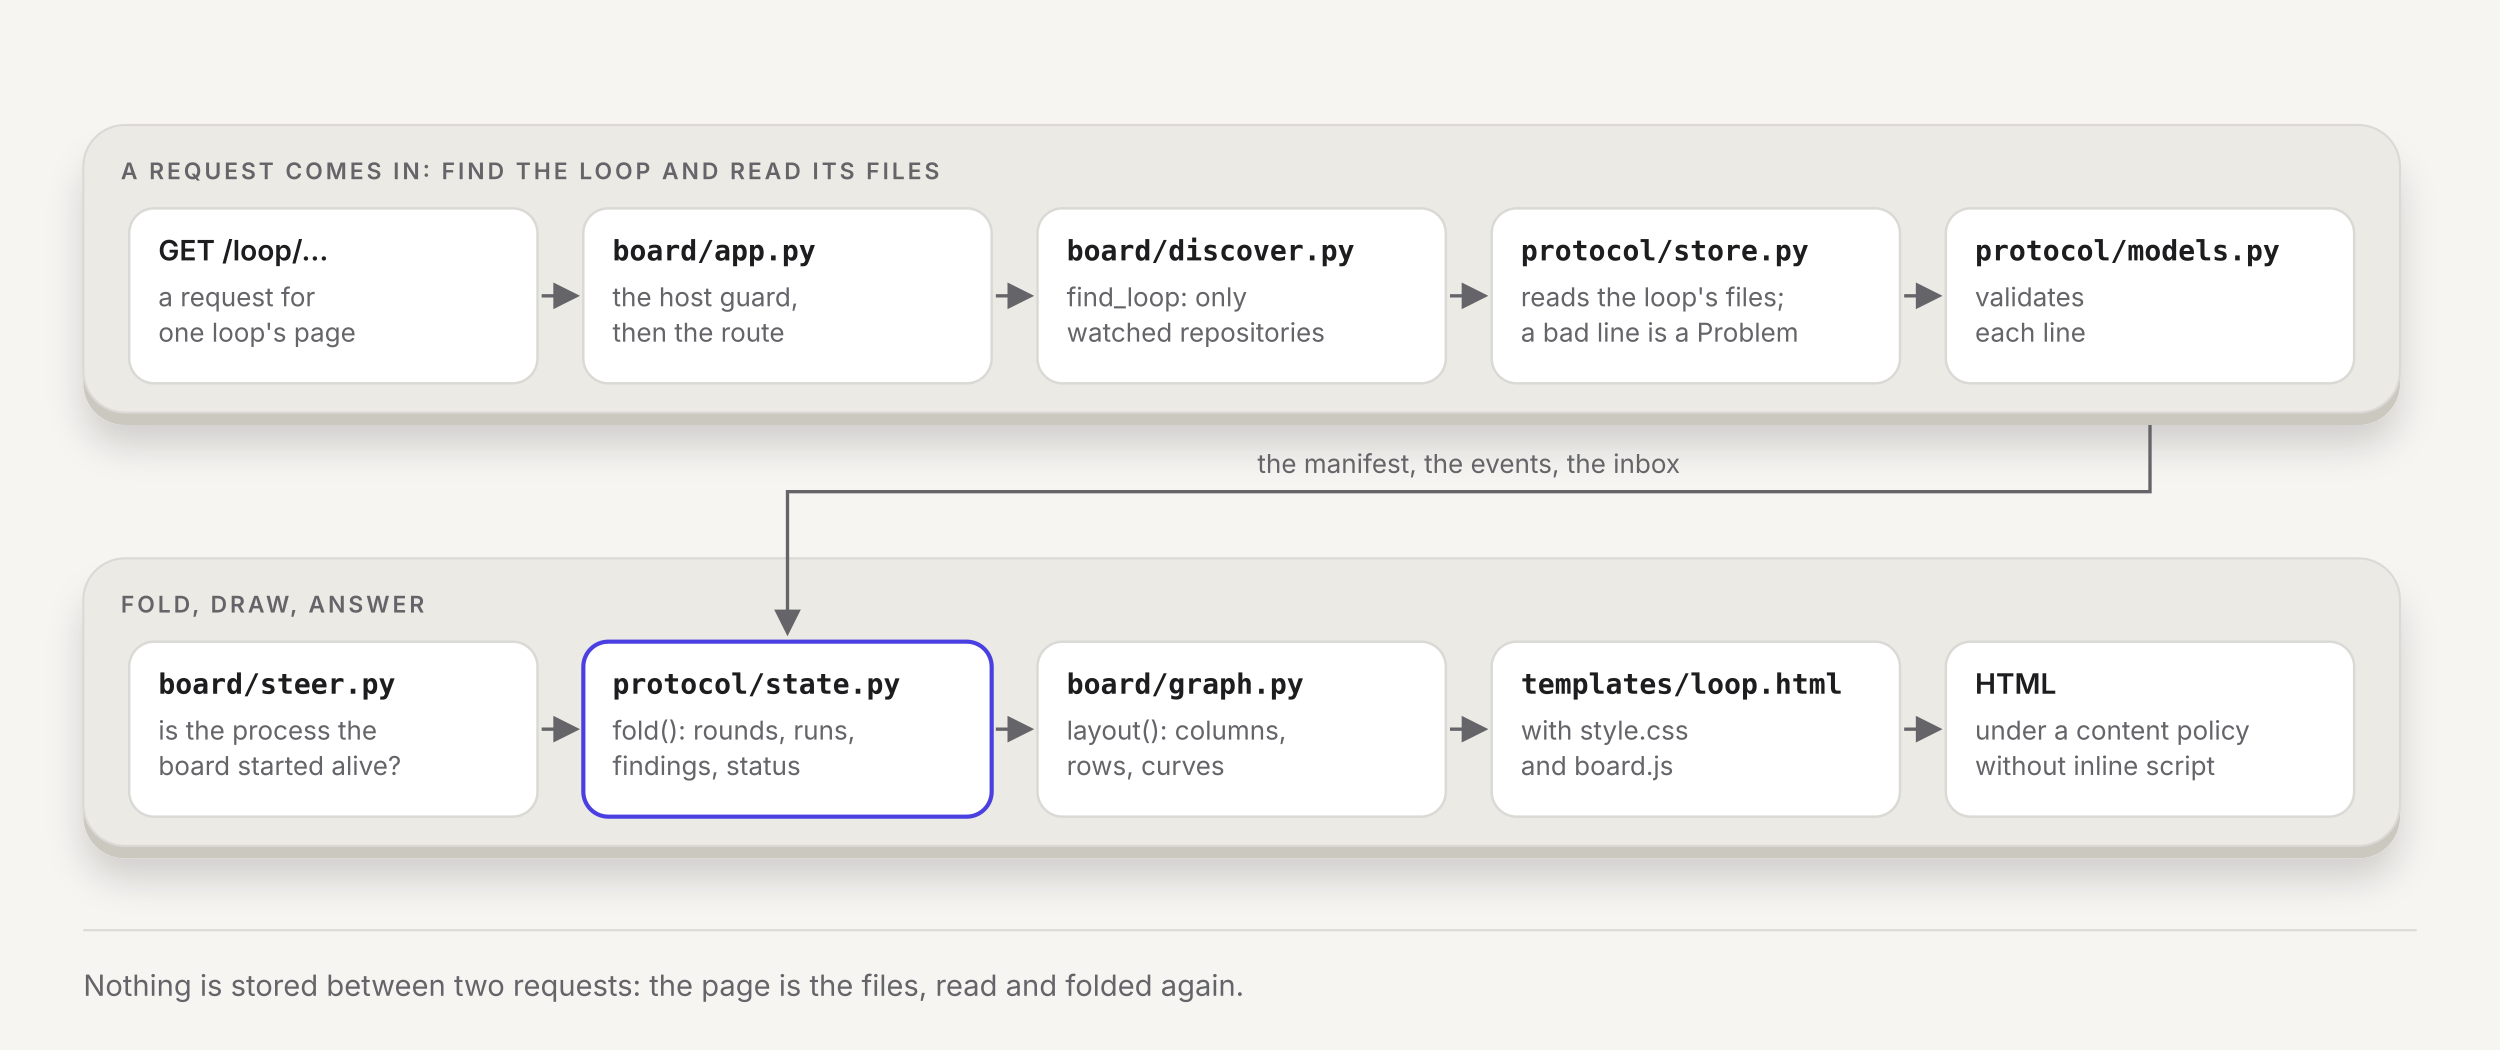
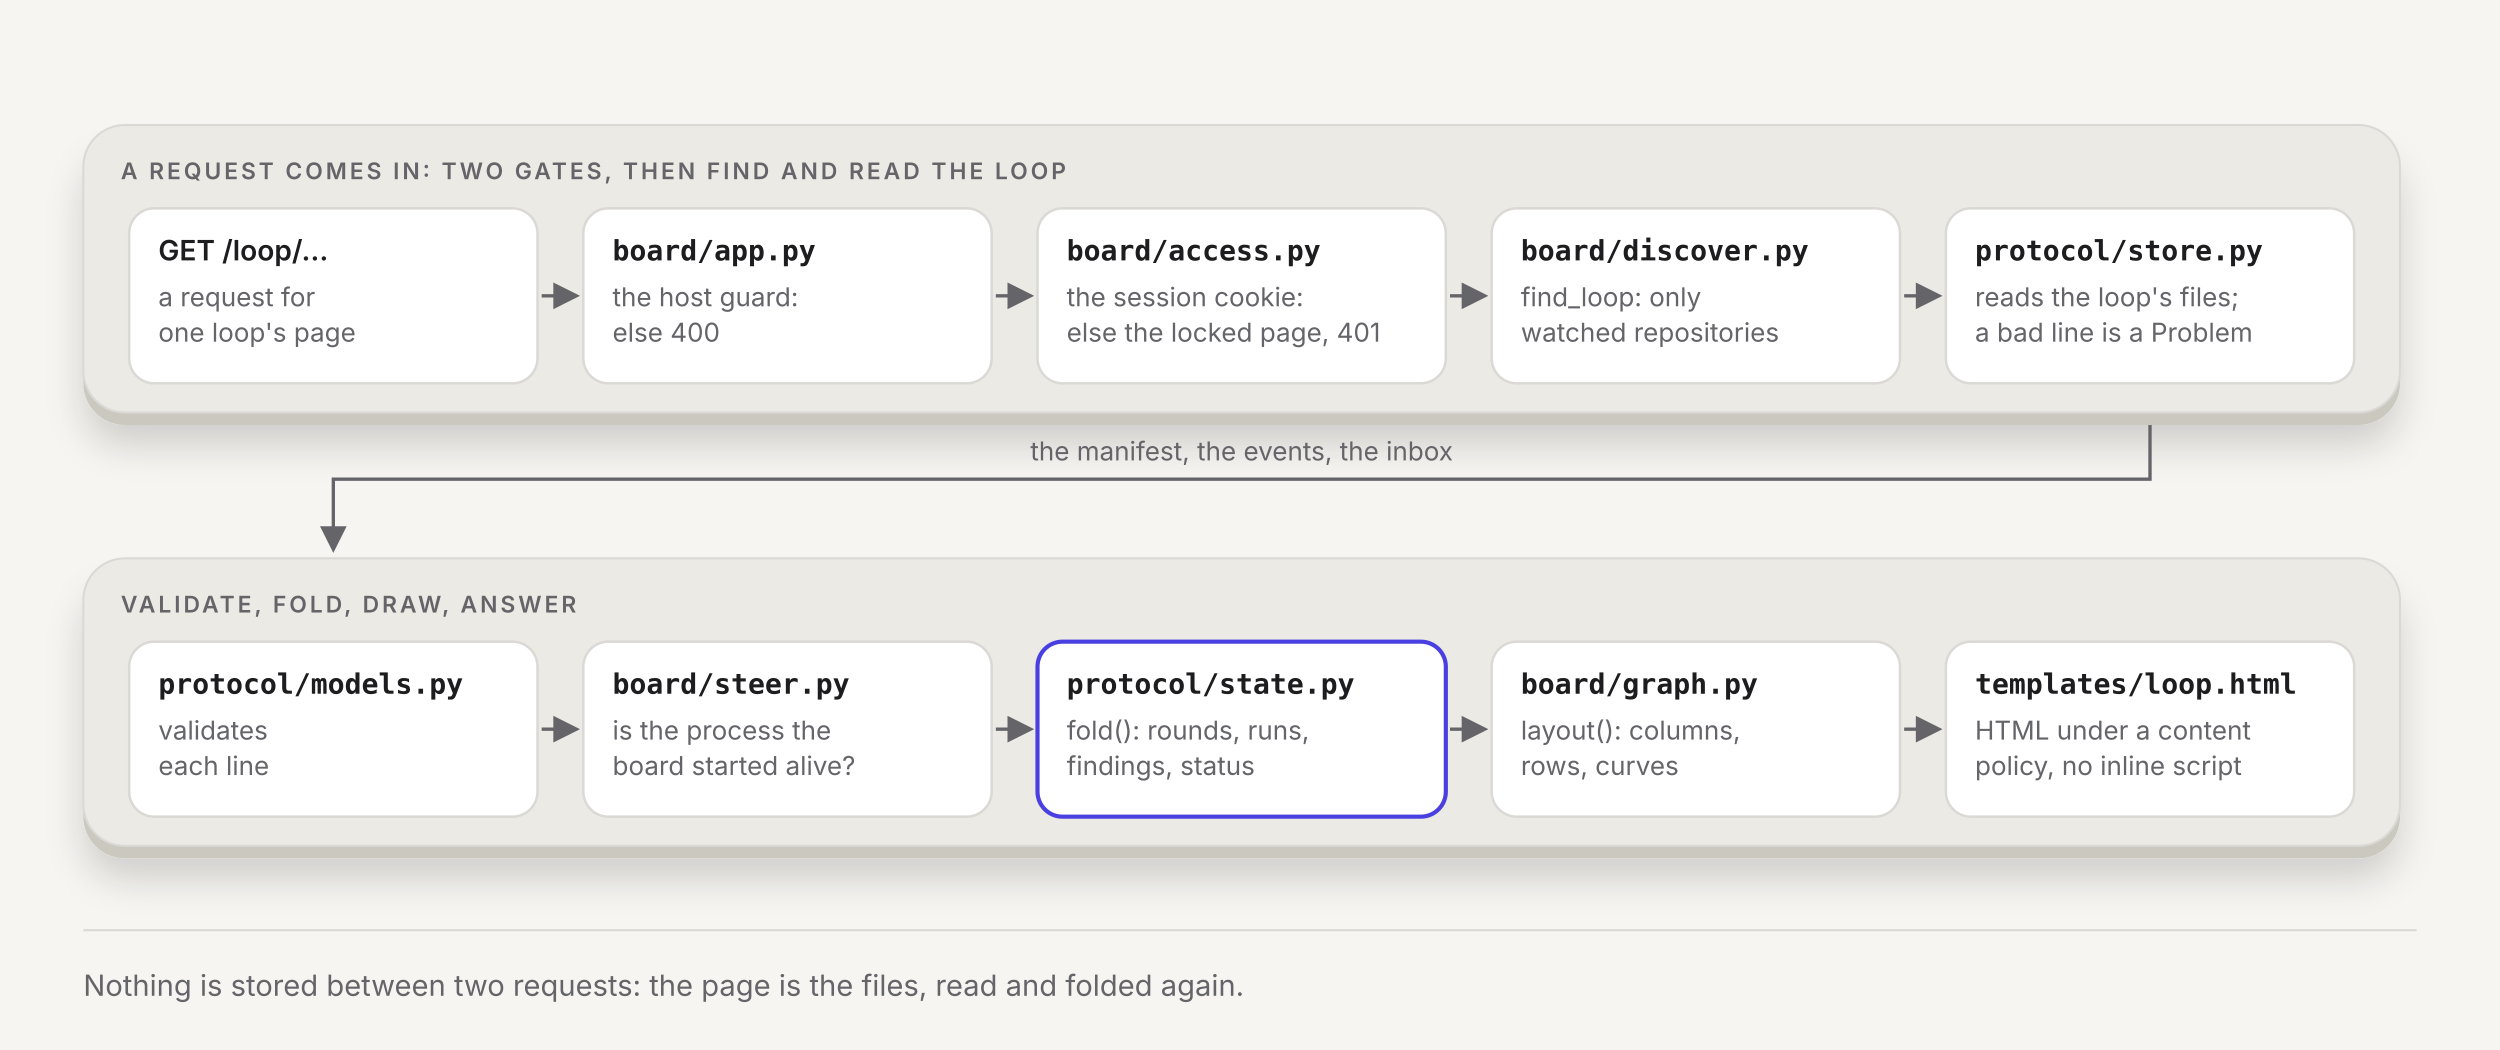
- <svg xmlns="http://www.w3.org/2000/svg" width="1200" height="504" viewBox="0 0 1200 504" role="img" aria-label="How one page comes about. A request for a loop's page passes the host guard in board/app.py, board/discover.py finds the loop among the watched repositories, protocol/store.py reads the loop's files and protocol/models.py validates each line. protocol/state.py folds the lines into rounds, runs, findings and a status, with board/steer.py saying whether a started process is alive; board/graph.py lays out the round, the template renders it, and the answer is HTML under a content policy without inline script.">
+ <svg xmlns="http://www.w3.org/2000/svg" width="1200" height="504" viewBox="0 0 1200 504" role="img" aria-label="How one page comes about. A request for a loop's page passes the host guard in board/app.py and the session cookie of board/access.py, board/discover.py finds the loop among the watched repositories, protocol/store.py reads the loop's files and protocol/models.py validates each line. protocol/state.py folds the lines into rounds, runs, findings and a status, with board/steer.py saying whether a started process is alive; board/graph.py lays out the round, and the template renders it as HTML under a content policy without inline script.">
  <g font-family="Inter Tight, Inter, ui-sans-serif, -apple-system, Segoe UI, Helvetica, Arial, sans-serif">
    <rect width="1200" height="504" fill="#F6F5F2" />
    <defs>
      <marker id="tip" viewBox="0 0 8 8" refX="6.5" refY="4" markerWidth="8" markerHeight="8" orient="auto-start-reverse">
        <path d="M0 0 L8 4 L0 8 z" fill="#646469" />
      </marker>
      <marker id="tip-red" viewBox="0 0 8 8" refX="6.5" refY="4" markerWidth="8" markerHeight="8" orient="auto-start-reverse">
        <path d="M0 0 L8 4 L0 8 z" fill="#4A3FE0" />
      </marker>
      <filter id="lift" x="-10%" y="-10%" width="120%" height="130%">
        <feDropShadow dx="0" dy="10" stdDeviation="9" flood-color="#1D1D1F" flood-opacity="0.16" />
      </filter>
    </defs>
    <rect x="40" y="66" width="1112" height="138" rx="20" fill="#CBC8C0" filter="url(#lift)" />
    <rect x="40" y="60" width="1112" height="138" rx="20" fill="#ECEAE5" stroke="#DAD9D5" />
-     <text x="58" y="86" font-size="11" font-weight="600" fill="#646469" letter-spacing="1.4">A REQUEST COMES IN: FIND THE LOOP AND READ ITS FILES</text>
+     <text x="58" y="86" font-size="11" font-weight="600" fill="#646469" letter-spacing="1.4">A REQUEST COMES IN: TWO GATES, THEN FIND AND READ THE LOOP</text>
    <rect x="62" y="100" width="196" height="84" rx="12" fill="#FFFFFF" stroke="#DAD9D5" stroke-width="1.2" />
    <text x="76" y="125" font-size="13.5" font-weight="600" fill="#1D1D1F" font-family="Inter Tight, Inter, ui-sans-serif, -apple-system, Segoe UI, Helvetica, Arial, sans-serif">GET /loop/...</text>
    <text x="76" y="147" font-size="12.5" font-weight="400" fill="#646469">a request for</text>
    <text x="76" y="164" font-size="12.5" font-weight="400" fill="#646469">one loop's page</text>
    <rect x="280" y="100" width="196" height="84" rx="12" fill="#FFFFFF" stroke="#DAD9D5" stroke-width="1.2" />
    <text x="294" y="125" font-size="13.5" font-weight="600" fill="#1D1D1F" font-family="ui-monospace, SF Mono, Menlo, monospace">board/app.py</text>
-     <text x="294" y="147" font-size="12.5" font-weight="400" fill="#646469">the host guard,</text>
-     <text x="294" y="164" font-size="12.5" font-weight="400" fill="#646469">then the route</text>
+     <text x="294" y="147" font-size="12.5" font-weight="400" fill="#646469">the host guard:</text>
+     <text x="294" y="164" font-size="12.5" font-weight="400" fill="#646469">else 400</text>
    <path d="M 260 142 H 276" fill="none" stroke="#646469" stroke-width="1.6" marker-end="url(#tip)" />
    <rect x="498" y="100" width="196" height="84" rx="12" fill="#FFFFFF" stroke="#DAD9D5" stroke-width="1.2" />
-     <text x="512" y="125" font-size="13.5" font-weight="600" fill="#1D1D1F" font-family="ui-monospace, SF Mono, Menlo, monospace">board/discover.py</text>
-     <text x="512" y="147" font-size="12.5" font-weight="400" fill="#646469">find_loop: only</text>
-     <text x="512" y="164" font-size="12.5" font-weight="400" fill="#646469">watched repositories</text>
+     <text x="512" y="125" font-size="13.5" font-weight="600" fill="#1D1D1F" font-family="ui-monospace, SF Mono, Menlo, monospace">board/access.py</text>
+     <text x="512" y="147" font-size="12.5" font-weight="400" fill="#646469">the session cookie:</text>
+     <text x="512" y="164" font-size="12.5" font-weight="400" fill="#646469">else the locked page, 401</text>
    <path d="M 478 142 H 494" fill="none" stroke="#646469" stroke-width="1.6" marker-end="url(#tip)" />
    <rect x="716" y="100" width="196" height="84" rx="12" fill="#FFFFFF" stroke="#DAD9D5" stroke-width="1.2" />
-     <text x="730" y="125" font-size="13.5" font-weight="600" fill="#1D1D1F" font-family="ui-monospace, SF Mono, Menlo, monospace">protocol/store.py</text>
-     <text x="730" y="147" font-size="12.5" font-weight="400" fill="#646469">reads the loop's files;</text>
-     <text x="730" y="164" font-size="12.5" font-weight="400" fill="#646469">a bad line is a Problem</text>
+     <text x="730" y="125" font-size="13.5" font-weight="600" fill="#1D1D1F" font-family="ui-monospace, SF Mono, Menlo, monospace">board/discover.py</text>
+     <text x="730" y="147" font-size="12.5" font-weight="400" fill="#646469">find_loop: only</text>
+     <text x="730" y="164" font-size="12.5" font-weight="400" fill="#646469">watched repositories</text>
    <path d="M 696 142 H 712" fill="none" stroke="#646469" stroke-width="1.6" marker-end="url(#tip)" />
    <rect x="934" y="100" width="196" height="84" rx="12" fill="#FFFFFF" stroke="#DAD9D5" stroke-width="1.2" />
-     <text x="948" y="125" font-size="13.5" font-weight="600" fill="#1D1D1F" font-family="ui-monospace, SF Mono, Menlo, monospace">protocol/models.py</text>
-     <text x="948" y="147" font-size="12.5" font-weight="400" fill="#646469">validates</text>
-     <text x="948" y="164" font-size="12.5" font-weight="400" fill="#646469">each line</text>
+     <text x="948" y="125" font-size="13.5" font-weight="600" fill="#1D1D1F" font-family="ui-monospace, SF Mono, Menlo, monospace">protocol/store.py</text>
+     <text x="948" y="147" font-size="12.5" font-weight="400" fill="#646469">reads the loop's files;</text>
+     <text x="948" y="164" font-size="12.5" font-weight="400" fill="#646469">a bad line is a Problem</text>
    <path d="M 914 142 H 930" fill="none" stroke="#646469" stroke-width="1.6" marker-end="url(#tip)" />
    <rect x="40" y="274" width="1112" height="138" rx="20" fill="#CBC8C0" filter="url(#lift)" />
    <rect x="40" y="268" width="1112" height="138" rx="20" fill="#ECEAE5" stroke="#DAD9D5" />
-     <text x="58" y="294" font-size="11" font-weight="600" fill="#646469" letter-spacing="1.4">FOLD, DRAW, ANSWER</text>
+     <text x="58" y="294" font-size="11" font-weight="600" fill="#646469" letter-spacing="1.4">VALIDATE, FOLD, DRAW, ANSWER</text>
    <rect x="62" y="308" width="196" height="84" rx="12" fill="#FFFFFF" stroke="#DAD9D5" stroke-width="1.2" />
-     <text x="76" y="333" font-size="13.5" font-weight="600" fill="#1D1D1F" font-family="ui-monospace, SF Mono, Menlo, monospace">board/steer.py</text>
-     <text x="76" y="355" font-size="12.5" font-weight="400" fill="#646469">is the process the</text>
-     <text x="76" y="372" font-size="12.5" font-weight="400" fill="#646469">board started alive?</text>
-     <rect x="280" y="308" width="196" height="84" rx="12" fill="#FFFFFF" stroke="#4A3FE0" stroke-width="2" />
-     <text x="294" y="333" font-size="13.5" font-weight="600" fill="#1D1D1F" font-family="ui-monospace, SF Mono, Menlo, monospace">protocol/state.py</text>
-     <text x="294" y="355" font-size="12.5" font-weight="400" fill="#646469">fold(): rounds, runs,</text>
-     <text x="294" y="372" font-size="12.5" font-weight="400" fill="#646469">findings, status</text>
+     <text x="76" y="333" font-size="13.5" font-weight="600" fill="#1D1D1F" font-family="ui-monospace, SF Mono, Menlo, monospace">protocol/models.py</text>
+     <text x="76" y="355" font-size="12.5" font-weight="400" fill="#646469">validates</text>
+     <text x="76" y="372" font-size="12.5" font-weight="400" fill="#646469">each line</text>
+     <rect x="280" y="308" width="196" height="84" rx="12" fill="#FFFFFF" stroke="#DAD9D5" stroke-width="1.2" />
+     <text x="294" y="333" font-size="13.5" font-weight="600" fill="#1D1D1F" font-family="ui-monospace, SF Mono, Menlo, monospace">board/steer.py</text>
+     <text x="294" y="355" font-size="12.5" font-weight="400" fill="#646469">is the process the</text>
+     <text x="294" y="372" font-size="12.5" font-weight="400" fill="#646469">board started alive?</text>
    <path d="M 260 350 H 276" fill="none" stroke="#646469" stroke-width="1.6" marker-end="url(#tip)" />
-     <rect x="498" y="308" width="196" height="84" rx="12" fill="#FFFFFF" stroke="#DAD9D5" stroke-width="1.2" />
-     <text x="512" y="333" font-size="13.5" font-weight="600" fill="#1D1D1F" font-family="ui-monospace, SF Mono, Menlo, monospace">board/graph.py</text>
-     <text x="512" y="355" font-size="12.5" font-weight="400" fill="#646469">layout(): columns,</text>
-     <text x="512" y="372" font-size="12.5" font-weight="400" fill="#646469">rows, curves</text>
+     <rect x="498" y="308" width="196" height="84" rx="12" fill="#FFFFFF" stroke="#4A3FE0" stroke-width="2" />
+     <text x="512" y="333" font-size="13.5" font-weight="600" fill="#1D1D1F" font-family="ui-monospace, SF Mono, Menlo, monospace">protocol/state.py</text>
+     <text x="512" y="355" font-size="12.5" font-weight="400" fill="#646469">fold(): rounds, runs,</text>
+     <text x="512" y="372" font-size="12.5" font-weight="400" fill="#646469">findings, status</text>
    <path d="M 478 350 H 494" fill="none" stroke="#646469" stroke-width="1.6" marker-end="url(#tip)" />
    <rect x="716" y="308" width="196" height="84" rx="12" fill="#FFFFFF" stroke="#DAD9D5" stroke-width="1.2" />
-     <text x="730" y="333" font-size="13.5" font-weight="600" fill="#1D1D1F" font-family="ui-monospace, SF Mono, Menlo, monospace">templates/loop.html</text>
-     <text x="730" y="355" font-size="12.5" font-weight="400" fill="#646469">with style.css</text>
-     <text x="730" y="372" font-size="12.5" font-weight="400" fill="#646469">and board.js</text>
+     <text x="730" y="333" font-size="13.5" font-weight="600" fill="#1D1D1F" font-family="ui-monospace, SF Mono, Menlo, monospace">board/graph.py</text>
+     <text x="730" y="355" font-size="12.5" font-weight="400" fill="#646469">layout(): columns,</text>
+     <text x="730" y="372" font-size="12.5" font-weight="400" fill="#646469">rows, curves</text>
    <path d="M 696 350 H 712" fill="none" stroke="#646469" stroke-width="1.6" marker-end="url(#tip)" />
    <rect x="934" y="308" width="196" height="84" rx="12" fill="#FFFFFF" stroke="#DAD9D5" stroke-width="1.2" />
-     <text x="948" y="333" font-size="13.5" font-weight="600" fill="#1D1D1F" font-family="Inter Tight, Inter, ui-sans-serif, -apple-system, Segoe UI, Helvetica, Arial, sans-serif">HTML</text>
-     <text x="948" y="355" font-size="12.5" font-weight="400" fill="#646469">under a content policy</text>
-     <text x="948" y="372" font-size="12.5" font-weight="400" fill="#646469">without inline script</text>
+     <text x="948" y="333" font-size="13.5" font-weight="600" fill="#1D1D1F" font-family="ui-monospace, SF Mono, Menlo, monospace">templates/loop.html</text>
+     <text x="948" y="355" font-size="12.5" font-weight="400" fill="#646469">HTML under a content</text>
+     <text x="948" y="372" font-size="12.5" font-weight="400" fill="#646469">policy, no inline script</text>
    <path d="M 914 350 H 930" fill="none" stroke="#646469" stroke-width="1.6" marker-end="url(#tip)" />
-     <path d="M 1032 204 V 236 H 378 V 303" fill="none" stroke="#646469" stroke-width="1.6" marker-end="url(#tip)" />
-     <text x="705" y="227" font-size="12.5" font-weight="400" fill="#646469" text-anchor="middle">the manifest, the events, the inbox</text>
+     <path d="M 1032 204 V 230 H 160 V 263" fill="none" stroke="#646469" stroke-width="1.6" marker-end="url(#tip)" />
+     <text x="596" y="221" font-size="12.5" font-weight="400" fill="#646469" text-anchor="middle">the manifest, the events, the inbox</text>
    <rect x="40" y="446" width="1120" height="1" fill="#DAD9D5" />
    <text x="40" y="478" font-size="14" font-weight="400" fill="#646469">Nothing is stored between two requests: the page is the files, read and folded again.</text>
  </g>
</svg>
